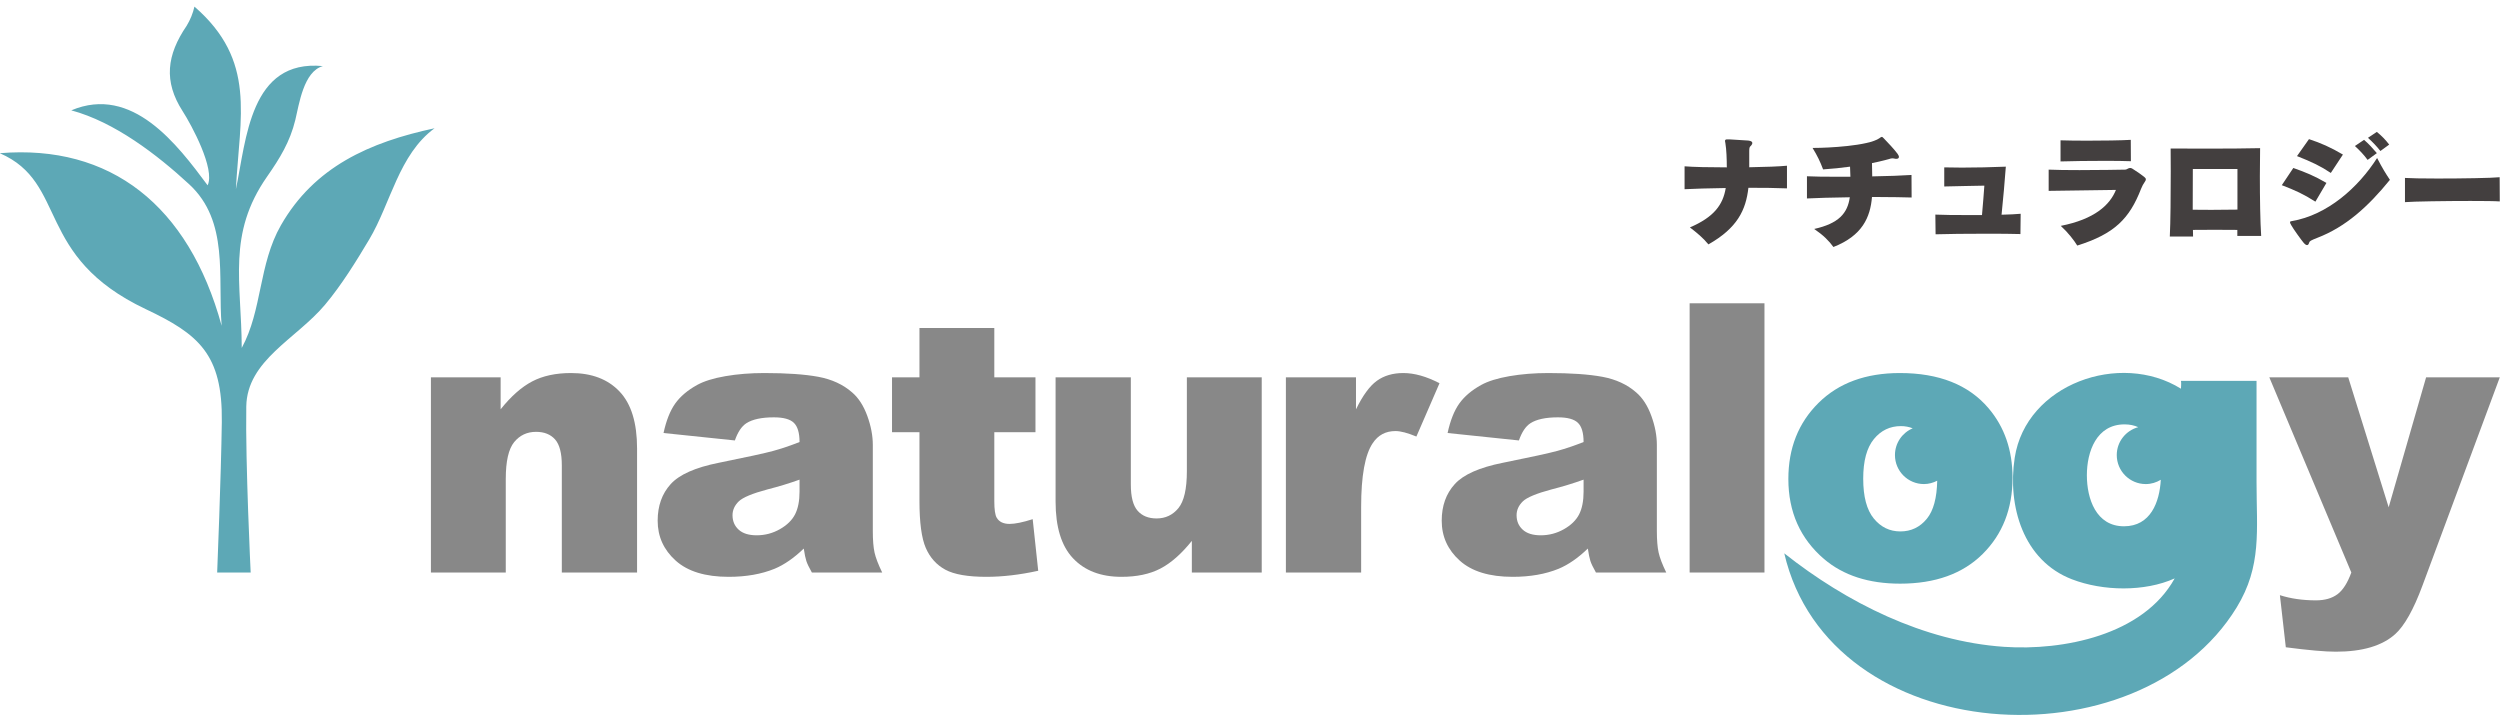
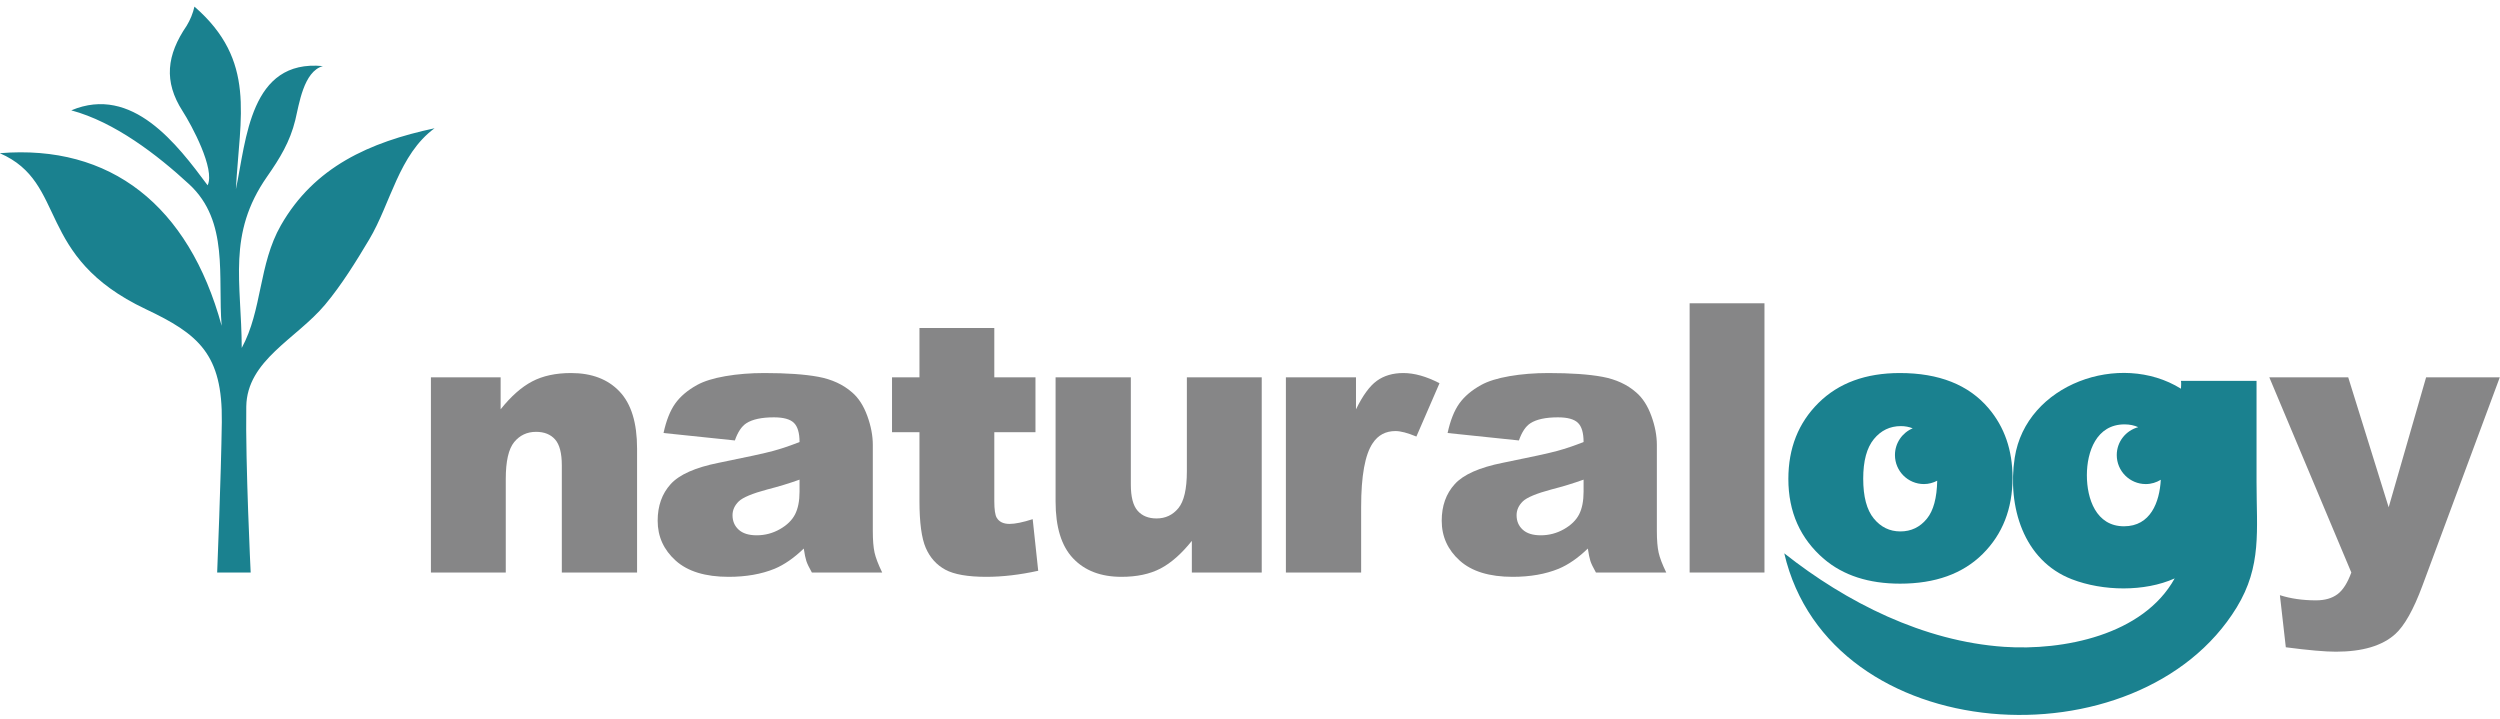
<svg xmlns="http://www.w3.org/2000/svg" version="1.1" x="0px" y="0px" width="100%" height="100%" viewBox="0 0 640 184" enable-background="new 0 0 640 184" xml:space="preserve">
  <g>
-     <path fill="#888888" d="M110.315,96.604h17.846v8.18c2.658-3.336,5.352-5.711,8.075-7.139c2.72-1.429,6.041-2.147,9.954-2.147   c5.287,0,9.429,1.577,12.412,4.728c2.992,3.147,4.488,8.014,4.488,14.597v31.742h-19.265v-27.426c0-3.132-0.575-5.345-1.726-6.646   c-1.155-1.295-2.776-1.942-4.863-1.942c-2.304,0-4.174,0.875-5.608,2.627c-1.434,1.753-2.151,4.898-2.151,9.438v23.95h-19.162   V96.604z" />
-     <path fill="#888888" d="M188.126,112.755l-18.262-1.904c0.693-3.192,1.685-5.705,2.985-7.536c1.303-1.827,3.175-3.419,5.616-4.765   c1.755-0.968,4.167-1.722,7.239-2.253c3.071-0.531,6.392-0.799,9.961-0.799c5.735,0,10.342,0.321,13.816,0.962   c3.481,0.646,6.376,1.985,8.696,4.025c1.63,1.411,2.913,3.404,3.854,5.994c0.94,2.586,1.409,5.058,1.409,7.406v22.051   c0,2.355,0.149,4.194,0.447,5.531c0.3,1.333,0.95,3.031,1.953,5.098h-18c-0.726-1.285-1.199-2.271-1.416-2.95   c-0.223-0.672-0.441-1.737-0.66-3.185c-2.501,2.416-4.989,4.135-7.462,5.171c-3.382,1.381-7.304,2.068-11.777,2.068   c-5.948,0-10.459-1.381-13.542-4.143c-3.08-2.767-4.621-6.17-4.621-10.222c0-3.795,1.109-6.92,3.332-9.369   c2.219-2.446,6.318-4.267,12.293-5.457c7.163-1.445,11.807-2.458,13.938-3.039c2.125-0.583,4.378-1.341,6.758-2.281   c0-2.344-0.488-3.981-1.458-4.919c-0.967-0.938-2.672-1.4-5.11-1.4c-3.128,0-5.473,0.5-7.033,1.5   C189.861,109.123,188.875,110.599,188.126,112.755z M204.682,122.788c-2.625,0.943-5.361,1.779-8.205,2.5   c-3.875,1.034-6.328,2.063-7.357,3.065c-1.063,1.042-1.595,2.219-1.595,3.542c0,1.509,0.521,2.739,1.571,3.7   c1.043,0.959,2.587,1.442,4.617,1.442c2.125,0,4.102-0.524,5.927-1.56c1.832-1.039,3.127-2.304,3.894-3.799   c0.762-1.494,1.149-3.438,1.149-5.823V122.788z" />
-     <path fill="#888888" d="M254.543,83.965v12.638h10.538v14.048h-10.538v17.659c0,2.125,0.208,3.54,0.614,4.223   c0.625,1.065,1.724,1.59,3.291,1.59c1.409,0,3.383-0.402,5.921-1.215l1.413,13.209c-4.734,1.037-9.147,1.552-13.25,1.552   c-4.764,0-8.272-0.608-10.527-1.83c-2.252-1.222-3.918-3.075-5-5.56c-1.085-2.485-1.624-6.516-1.624-12.087v-17.541h-7.024V96.604   h7.024V83.965H254.543z" />
-     <path fill="#888888" d="M323.004,146.564h-17.893v-8.098c-2.663,3.321-5.348,5.685-8.049,7.088   c-2.71,1.412-6.035,2.114-9.976,2.114c-5.261,0-9.387-1.573-12.372-4.727c-2.991-3.148-4.485-8-4.485-14.554V96.604h19.265v27.461   c0,3.136,0.575,5.362,1.729,6.678c1.151,1.322,2.771,1.979,4.857,1.979c2.274,0,4.139-0.875,5.585-2.632   c1.447-1.756,2.173-4.909,2.173-9.457V96.604h19.164V146.564z" />
-     <path fill="#888888" d="M329.188,96.604h17.946v8.188c1.724-3.536,3.5-5.974,5.33-7.299c1.837-1.326,4.102-1.995,6.795-1.995   c2.817,0,5.909,0.868,9.255,2.609l-5.92,13.65c-2.255-0.939-4.036-1.406-5.355-1.406c-2.503,0-4.445,1.029-5.82,3.1   c-1.978,2.917-2.967,8.372-2.967,16.367v16.747h-19.264V96.604z" />
-     <path fill="#888888" d="M388.843,112.755l-18.259-1.904c0.693-3.192,1.684-5.705,2.985-7.536c1.305-1.827,3.177-3.419,5.617-4.765   c1.755-0.968,4.17-1.722,7.237-2.253c3.072-0.531,6.393-0.799,9.961-0.799c5.739,0,10.347,0.321,13.817,0.962   c3.481,0.646,6.378,1.985,8.694,4.025c1.631,1.411,2.915,3.404,3.853,5.994c0.942,2.586,1.408,5.058,1.408,7.406v22.051   c0,2.355,0.156,4.194,0.454,5.531c0.296,1.333,0.947,3.031,1.95,5.098h-18c-0.728-1.285-1.197-2.271-1.419-2.95   c-0.216-0.672-0.44-1.737-0.656-3.185c-2.503,2.416-4.99,4.135-7.469,5.171c-3.375,1.381-7.3,2.068-11.771,2.068   c-5.947,0-10.464-1.381-13.541-4.143c-3.081-2.767-4.625-6.17-4.625-10.222c0-3.795,1.111-6.92,3.339-9.369   c2.213-2.446,6.314-4.267,12.286-5.457c7.169-1.445,11.81-2.458,13.938-3.039c2.125-0.583,4.379-1.341,6.754-2.281   c0-2.344-0.478-3.981-1.452-4.919c-0.972-0.938-2.667-1.4-5.11-1.4c-3.125,0-5.467,0.5-7.029,1.5   C390.58,109.123,389.593,110.599,388.843,112.755z M405.396,122.788c-2.625,0.943-5.353,1.779-8.196,2.5   c-3.875,1.034-6.329,2.063-7.36,3.065c-1.063,1.042-1.594,2.219-1.594,3.542c0,1.509,0.519,2.739,1.57,3.7   c1.045,0.959,2.586,1.442,4.617,1.442c2.121,0,4.097-0.524,5.928-1.56c1.83-1.039,3.125-2.304,3.893-3.799   c0.764-1.494,1.143-3.438,1.143-5.823V122.788z" />
-     <rect x="432.546" y="77.641" fill="#888888" width="19.159" height="68.924" />
-     <path fill="#888888" d="M580.947,96.604h20.199l10.353,33.261l9.581-33.261h18.864l-19.823,53.384   c-2.263,6.085-4.572,10.192-6.927,12.327c-3.333,3.008-8.4,4.519-15.213,4.519c-2.767,0-7.037-0.375-12.813-1.133l-1.514-13.336   c2.769,0.884,5.846,1.325,9.237,1.325c2.265,0,4.094-0.521,5.492-1.56c1.397-1.034,2.583-2.893,3.557-5.569L580.947,96.604z" />
+     <path fill="#868687" d="M110.315,96.604h17.846v8.18c2.658-3.336,5.352-5.711,8.075-7.139c2.72-1.429,6.041-2.147,9.954-2.147   c5.287,0,9.429,1.577,12.412,4.728c2.992,3.147,4.488,8.014,4.488,14.597v31.742h-19.265v-27.426c0-3.132-0.575-5.345-1.726-6.646   c-1.155-1.295-2.776-1.942-4.863-1.942c-2.304,0-4.174,0.875-5.608,2.627c-1.434,1.753-2.151,4.898-2.151,9.438v23.95h-19.162   V96.604z" />
+     <path fill="#868687" d="M188.126,112.755l-18.262-1.904c0.693-3.192,1.685-5.705,2.985-7.536c1.303-1.827,3.175-3.419,5.616-4.765   c1.755-0.968,4.167-1.722,7.239-2.253c3.071-0.531,6.392-0.799,9.961-0.799c5.735,0,10.342,0.321,13.816,0.962   c3.481,0.646,6.376,1.985,8.696,4.025c1.63,1.411,2.913,3.404,3.854,5.994c0.94,2.586,1.409,5.058,1.409,7.406v22.051   c0,2.355,0.149,4.194,0.447,5.531c0.3,1.333,0.95,3.031,1.953,5.098h-18c-0.726-1.285-1.199-2.271-1.416-2.95   c-0.223-0.672-0.441-1.737-0.66-3.185c-2.501,2.416-4.989,4.135-7.462,5.171c-3.382,1.381-7.304,2.068-11.777,2.068   c-5.948,0-10.459-1.381-13.542-4.143c-3.08-2.767-4.621-6.17-4.621-10.222c0-3.795,1.109-6.92,3.332-9.369   c2.219-2.446,6.318-4.267,12.293-5.457c7.163-1.445,11.807-2.458,13.938-3.039c2.125-0.583,4.378-1.341,6.758-2.281   c0-2.344-0.488-3.981-1.458-4.919c-0.967-0.938-2.672-1.4-5.11-1.4c-3.128,0-5.473,0.5-7.033,1.5   C189.861,109.123,188.875,110.599,188.126,112.755z M204.682,122.788c-2.625,0.943-5.361,1.779-8.205,2.5   c-3.875,1.034-6.328,2.063-7.357,3.065c-1.063,1.042-1.595,2.219-1.595,3.542c0,1.509,0.521,2.739,1.571,3.7   c1.043,0.959,2.587,1.442,4.617,1.442c2.125,0,4.102-0.524,5.927-1.56c1.832-1.039,3.127-2.304,3.894-3.799   c0.762-1.494,1.149-3.438,1.149-5.823V122.788z" />
+     <path fill="#868687" d="M254.543,83.965v12.638h10.538v14.048h-10.538v17.659c0,2.125,0.208,3.54,0.614,4.223   c0.625,1.065,1.724,1.59,3.291,1.59c1.409,0,3.383-0.402,5.921-1.215l1.413,13.209c-4.734,1.037-9.147,1.552-13.25,1.552   c-4.764,0-8.272-0.608-10.527-1.83c-2.252-1.222-3.918-3.075-5-5.56c-1.085-2.485-1.624-6.516-1.624-12.087v-17.541h-7.024V96.604   h7.024V83.965H254.543z" />
+     <path fill="#868687" d="M323.004,146.564h-17.893v-8.098c-2.663,3.321-5.348,5.685-8.049,7.088   c-2.71,1.412-6.035,2.114-9.976,2.114c-5.261,0-9.387-1.573-12.372-4.727c-2.991-3.148-4.485-8-4.485-14.554V96.604h19.265v27.461   c0,3.136,0.575,5.362,1.729,6.678c1.151,1.322,2.771,1.979,4.857,1.979c2.274,0,4.139-0.875,5.585-2.632   c1.447-1.756,2.173-4.909,2.173-9.457V96.604h19.164V146.564z" />
+     <path fill="#868687" d="M329.188,96.604h17.946v8.188c1.724-3.536,3.5-5.974,5.33-7.299c1.837-1.326,4.102-1.995,6.795-1.995   c2.817,0,5.909,0.868,9.255,2.609l-5.92,13.65c-2.255-0.939-4.036-1.406-5.355-1.406c-2.503,0-4.445,1.029-5.82,3.1   c-1.978,2.917-2.967,8.372-2.967,16.367v16.747h-19.264V96.604z" />
+     <path fill="#868687" d="M388.843,112.755l-18.259-1.904c0.693-3.192,1.684-5.705,2.985-7.536c1.305-1.827,3.177-3.419,5.617-4.765   c1.755-0.968,4.17-1.722,7.237-2.253c3.072-0.531,6.393-0.799,9.961-0.799c5.739,0,10.347,0.321,13.817,0.962   c3.481,0.646,6.378,1.985,8.694,4.025c1.631,1.411,2.915,3.404,3.853,5.994c0.942,2.586,1.408,5.058,1.408,7.406v22.051   c0,2.355,0.156,4.194,0.454,5.531c0.296,1.333,0.947,3.031,1.95,5.098h-18c-0.728-1.285-1.197-2.271-1.419-2.95   c-0.216-0.672-0.44-1.737-0.656-3.185c-2.503,2.416-4.99,4.135-7.469,5.171c-3.375,1.381-7.3,2.068-11.771,2.068   c-5.947,0-10.464-1.381-13.541-4.143c-3.081-2.767-4.625-6.17-4.625-10.222c0-3.795,1.111-6.92,3.339-9.369   c2.213-2.446,6.314-4.267,12.286-5.457c7.169-1.445,11.81-2.458,13.938-3.039c2.125-0.583,4.379-1.341,6.754-2.281   c0-2.344-0.478-3.981-1.452-4.919c-0.972-0.938-2.667-1.4-5.11-1.4c-3.125,0-5.467,0.5-7.029,1.5   C390.58,109.123,389.593,110.599,388.843,112.755z M405.396,122.788c-2.625,0.943-5.353,1.779-8.196,2.5   c-3.875,1.034-6.329,2.063-7.36,3.065c-1.063,1.042-1.594,2.219-1.594,3.542c0,1.509,0.519,2.739,1.57,3.7   c1.045,0.959,2.586,1.442,4.617,1.442c2.121,0,4.097-0.524,5.928-1.56c1.83-1.039,3.125-2.304,3.893-3.799   c0.764-1.494,1.143-3.438,1.143-5.823V122.788z" />
+     <rect x="432.546" y="77.641" fill="#868687" width="19.159" height="68.924" />
+     <path fill="#868687" d="M580.947,96.604h20.199l10.353,33.261l9.581-33.261h18.864l-19.823,53.384   c-2.263,6.085-4.572,10.192-6.927,12.327c-3.333,3.008-8.4,4.519-15.213,4.519c-2.767,0-7.037-0.375-12.813-1.133l-1.514-13.336   c2.769,0.884,5.846,1.325,9.237,1.325c2.265,0,4.094-0.521,5.492-1.56c1.397-1.034,2.583-2.893,3.557-5.569L580.947,96.604z" />
  </g>
  <g>
-     <path fill="#5DA8B6" d="M466.947,143.104c4.949,4.204,11.44,6.313,19.474,6.313c9,0,16.047-2.536,21.146-7.602   c5.091-5.066,7.639-11.566,7.639-19.504c0-7.063-2.053-13.006-6.156-17.823c-5.112-5.995-12.673-8.99-22.678-8.99   c-8.747,0-15.694,2.552-20.839,7.654c-5.143,5.097-7.713,11.58-7.713,19.452C457.819,131.055,460.861,137.885,466.947,143.104z    M479.709,112.413c1.823-2.224,4.121-3.33,6.92-3.33c1.08,0,2.087,0.194,3.026,0.564c-2.672,1.125-4.547,3.768-4.547,6.845   c0,4.104,3.321,7.427,7.422,7.427c1.23,0,2.375-0.327,3.396-0.858c-0.087,4.413-0.961,7.67-2.645,9.728   c-1.768,2.17-4.033,3.256-6.79,3.256c-2.738,0-5.003-1.108-6.804-3.307c-1.804-2.199-2.705-5.607-2.705-10.199   C476.983,118.002,477.89,114.627,479.709,112.413z" />
-     <path fill="#5DA8B6" d="M577.674,123.464c0-8.503,0-17.454,0-25.957h-19.347c0.12,0.632,0,1.357,0,2.003   c-15.618-9.727-39.678-1.153-42.56,17.673c-1.894,12.367,2.171,26.315,14.656,31.117c7.935,3.057,18.568,3.244,26.296-0.228   c-8.077,14.579-28.603,18.542-43.671,17.517c-20.619-1.414-40.313-11.325-56.277-23.938   c11.673,50.143,90.886,54.648,115.818,13.851C579.075,144.88,577.674,135.742,577.674,123.464z M543.746,134.729   c-7.188,0-9.507-7.099-9.507-13.065c0-6.04,2.449-13.024,9.646-13.024c1.333,0,2.493,0.26,3.504,0.714   c-3.16,0.854-5.499,3.715-5.499,7.14c0,4.104,3.325,7.427,7.427,7.427c1.413,0,2.721-0.416,3.844-1.101   C552.858,128.538,550.552,134.729,543.746,134.729z" />
+     <path fill="#1a818f" d="M466.947,143.104c4.949,4.204,11.44,6.313,19.474,6.313c9,0,16.047-2.536,21.146-7.602   c5.091-5.066,7.639-11.566,7.639-19.504c0-7.063-2.053-13.006-6.156-17.823c-5.112-5.995-12.673-8.99-22.678-8.99   c-8.747,0-15.694,2.552-20.839,7.654c-5.143,5.097-7.713,11.58-7.713,19.452C457.819,131.055,460.861,137.885,466.947,143.104z    M479.709,112.413c1.823-2.224,4.121-3.33,6.92-3.33c1.08,0,2.087,0.194,3.026,0.564c-2.672,1.125-4.547,3.768-4.547,6.845   c0,4.104,3.321,7.427,7.422,7.427c1.23,0,2.375-0.327,3.396-0.858c-0.087,4.413-0.961,7.67-2.645,9.728   c-1.768,2.17-4.033,3.256-6.79,3.256c-2.738,0-5.003-1.108-6.804-3.307c-1.804-2.199-2.705-5.607-2.705-10.199   C476.983,118.002,477.89,114.627,479.709,112.413z" />
+     <path fill="#1a818f" d="M577.674,123.464c0-8.503,0-17.454,0-25.957h-19.347c0.12,0.632,0,1.357,0,2.003   c-15.618-9.727-39.678-1.153-42.56,17.673c-1.894,12.367,2.171,26.315,14.656,31.117c7.935,3.057,18.568,3.244,26.296-0.228   c-8.077,14.579-28.603,18.542-43.671,17.517c-20.619-1.414-40.313-11.325-56.277-23.938   c11.673,50.143,90.886,54.648,115.818,13.851C579.075,144.88,577.674,135.742,577.674,123.464z M543.746,134.729   c-7.188,0-9.507-7.099-9.507-13.065c0-6.04,2.449-13.024,9.646-13.024c1.333,0,2.493,0.26,3.504,0.714   c-3.16,0.854-5.499,3.715-5.499,7.14c0,4.104,3.325,7.427,7.427,7.427c1.413,0,2.721-0.416,3.844-1.101   C552.858,128.538,550.552,134.729,543.746,134.729z" />
  </g>
-   <g>
-     <path fill="#433F3F" d="M442.063,42.848c0-2.035-0.091-4.587-0.364-6.198c-0.031-0.212-0.06-0.364-0.091-0.485   c0-0.031,0-0.062,0-0.091c0-0.274,0.152-0.364,0.455-0.394c0.152,0,0.365,0,0.698,0c0.761,0.03,4.011,0.242,4.801,0.302   c0.79,0.092,1.032,0.335,1.032,0.639c0,0.274-0.242,0.608-0.517,0.851c-0.243,0.213-0.272,0.668-0.272,1.428   c0,1.549,0,2.703,0,3.918c4.132-0.061,7.868-0.213,9.66-0.395v5.801c-2.613-0.12-6.197-0.152-9.874-0.152   c-0.637,5.682-2.823,10.299-10.236,14.492c-1.366-1.671-2.885-2.916-4.739-4.345c6.167-2.643,8.476-5.802,9.173-10.084   c-4.313,0.06-8.261,0.182-10.539,0.303v-5.863C433.437,42.756,437.629,42.848,442.063,42.848z" />
-     <path fill="#433F3F" d="M470.514,45.248c1.032,0,2.095,0,3.19,0c-0.03-0.789-0.063-1.671-0.093-2.583   c-2.217,0.303-4.525,0.547-6.896,0.7c-0.789-2.067-1.427-3.402-2.702-5.5c0.15,0,0.303,0,0.517,0   c3.219,0,13.759-0.485,16.615-2.489c0.06-0.031,0.122-0.092,0.15-0.123c0.214-0.122,0.336-0.213,0.457-0.213   c0.122,0,0.243,0.124,0.486,0.365c1.153,1.215,2.521,2.611,3.524,3.948c0.242,0.334,0.362,0.609,0.362,0.821   c0,0.304-0.241,0.486-0.637,0.486c-0.151,0-0.334,0-0.517-0.061c-0.213-0.061-0.364-0.061-0.518-0.061   c-0.121,0-0.242,0-0.362,0.031c-0.335,0.091-0.76,0.243-1.642,0.455c-1.063,0.273-2.126,0.516-3.22,0.728   c0.031,1.155,0.061,2.31,0.061,3.404c4.01-0.061,7.747-0.213,10.056-0.366l0.03,5.772c-2.247-0.06-5.104-0.123-8.173-0.123   c-0.637,0-1.306,0-1.974,0c-0.426,5.166-2.461,9.905-9.873,12.791c-1.185-1.611-2.49-2.947-4.92-4.618   c6.256-1.398,8.536-3.979,9.113-8.11c-4.558,0.06-8.688,0.182-10.968,0.303v-5.681C464.316,45.218,467.202,45.248,470.514,45.248z" />
-     <path fill="#433F3F" d="M504.048,55.059c1.092,0,2.217,0,3.341,0c0.243-2.886,0.486-5.588,0.607-7.534   c-3.007,0.033-6.805,0.152-10.268,0.213v-4.89c1.244,0.03,2.795,0.06,4.525,0.06c3.464,0,7.625-0.091,11.24-0.243   c-0.272,3.827-0.698,8.353-1.094,12.303c2.036-0.061,3.767-0.122,4.892-0.243l-0.061,5.194c-2.158-0.06-5.135-0.091-8.232-0.091   c-5.317,0-10.967,0.061-13.488,0.152l-0.06-5.042C497.181,55.029,500.462,55.059,504.048,55.059z" />
-     <path fill="#433F3F" d="M524.458,48.862v-5.438c1.854,0.092,4.799,0.123,7.898,0.123c4.95,0,10.268-0.091,11.755-0.123   c0.122,0,0.426-0.121,0.548-0.212c0.272-0.152,0.455-0.212,0.637-0.212c0.184,0,0.335,0.028,0.547,0.152   c0.122,0.089,0.334,0.212,0.516,0.333c0.7,0.425,1.946,1.306,2.583,1.822c0.273,0.213,0.396,0.396,0.396,0.608   c0,0.182-0.062,0.334-0.213,0.546c-0.426,0.607-0.729,1.155-1.003,1.853c-2.976,7.655-6.773,11.544-16.343,14.55   c-0.882-1.428-2.34-3.311-4.223-5.042c8.659-1.701,12.576-5.348,14.126-9.204C536.791,48.68,529.682,48.772,524.458,48.862z    M539.038,41.177c-4.222,0-8.869,0.06-11.542,0.152v-5.407c1.671,0.06,4.191,0.091,6.864,0.091c4.102,0,8.628-0.061,11.119-0.213   l0.028,5.469C543.809,41.207,541.5,41.177,539.038,41.177z" />
-     <path fill="#433F3F" d="M566.923,58.827c-1.976,0-3.889,0-5.53,0.03c0,0.607,0.031,1.155,0.031,1.701h-5.954   c0.184-3.463,0.242-10.906,0.242-16.677c0-2.37,0-4.465-0.028-5.864c2.338,0.033,5.497,0.033,8.81,0.033   c5.225,0,10.813-0.033,14.094-0.122c-0.03,1.913-0.062,4.464-0.062,7.198c0,5.467,0.092,11.726,0.335,15.28h-6.104v-1.549   C570.932,58.827,568.898,58.827,566.923,58.827z M566.102,53.723c2.309,0,4.647-0.031,6.684-0.061c0-3.675,0-7.291,0-10.39   c-2.855,0-8.659,0-11.422,0c-0.029,2.614-0.029,6.563-0.029,10.42C562.822,53.692,564.462,53.723,566.102,53.723z" />
-     <path fill="#433F3F" d="M592.74,51.627c-3.038-1.944-5.133-2.887-8.596-4.222L587.091,43c3.25,1.153,5.406,2.035,8.475,3.826   L592.74,51.627z M586.24,56.881c0-0.06,0.03-0.12,0.059-0.152c0.063-0.06,0.184-0.089,0.367-0.119   c9.172-1.55,17.07-8.628,21.871-16.162c1.457,2.795,2.154,3.889,3.279,5.591c-5.65,6.955-11.359,12.058-18.528,14.823   c-1.764,0.698-2.006,0.851-2.128,1.215c-0.122,0.394-0.272,0.668-0.547,0.668c-0.242,0-0.547-0.182-0.942-0.668   c-0.546-0.639-2.58-3.463-3.098-4.405C586.33,57.278,586.24,57.033,586.24,56.881z M596.688,44.275   c-2.581-1.731-4.859-2.826-8.656-4.313l3.068-4.345c3.038,1.003,5.497,2.067,8.688,3.951L596.688,44.275z M602.856,37.379   l2.338-1.58c1.215,1.033,2.218,2.158,3.28,3.404l-2.367,1.732C605.135,39.597,604.101,38.534,602.856,37.379z M606.197,35.283   l2.277-1.519c1.217,1.002,2.188,1.976,3.158,3.251l-2.245,1.64C608.416,37.44,607.412,36.378,606.197,35.283z" />
-     <path fill="#433F3F" d="M615.673,45.551c1.185,0.091,4.496,0.152,8.323,0.152c6.257,0,13.882-0.121,15.916-0.334l0.032,6.197   c-1.125-0.091-4.042-0.121-7.504-0.121c-6.41,0-14.642,0.121-16.768,0.303V45.551z" />
-   </g>
-   <path fill="#5DA8B6" d="M71.91,57.677c-5.719,9.995-4.755,21.731-10.025,31.396c-0.063-16.822-3.774-29.16,6.48-43.848  c3.305-4.734,5.872-8.934,7.229-14.492c0.975-3.995,2.109-12.442,7.065-13.813c-18.678-1.8-19.576,18.778-22.267,31.511  c0.981-18.749,5.32-32.886-10.614-46.739C49.38,3.431,48.715,5.07,47.78,6.605c-5.106,7.488-5.929,14.231-1.035,21.841  c2.283,3.549,8.394,14.841,6.406,18.994c-7.763-10.452-19.293-25.766-34.906-19.191c11.071,2.969,21.98,11.351,30.188,18.928  c10.261,9.47,7.281,23.686,8.309,36.223C48.29,52.506,28.212,36.892-0.056,39.218c17.546,7.602,8.83,26.42,37.376,39.925  c13.506,6.39,19.697,11.504,19.465,28.895c-0.185,13.835-1.19,38.526-1.19,38.526h8.577c0,0-1.359-27.863-1.124-42.508  C63.241,92.209,75.87,86.77,83.23,77.983c4.216-5.034,7.946-11.075,11.292-16.684c5.501-9.224,7.555-21.728,16.726-28.465  C94.591,36.407,80.466,42.711,71.91,57.677z" />
+   <path fill="#1a818f" d="M71.91,57.677c-5.719,9.995-4.755,21.731-10.025,31.396c-0.063-16.822-3.774-29.16,6.48-43.848  c3.305-4.734,5.872-8.934,7.229-14.492c0.975-3.995,2.109-12.442,7.065-13.813c-18.678-1.8-19.576,18.778-22.267,31.511  c0.981-18.749,5.32-32.886-10.614-46.739C49.38,3.431,48.715,5.07,47.78,6.605c-5.106,7.488-5.929,14.231-1.035,21.841  c2.283,3.549,8.394,14.841,6.406,18.994c-7.763-10.452-19.293-25.766-34.906-19.191c11.071,2.969,21.98,11.351,30.188,18.928  c10.261,9.47,7.281,23.686,8.309,36.223C48.29,52.506,28.212,36.892-0.056,39.218c17.546,7.602,8.83,26.42,37.376,39.925  c13.506,6.39,19.697,11.504,19.465,28.895c-0.185,13.835-1.19,38.526-1.19,38.526h8.577c0,0-1.359-27.863-1.124-42.508  C63.241,92.209,75.87,86.77,83.23,77.983c4.216-5.034,7.946-11.075,11.292-16.684c5.501-9.224,7.555-21.728,16.726-28.465  C94.591,36.407,80.466,42.711,71.91,57.677z" />
</svg>
